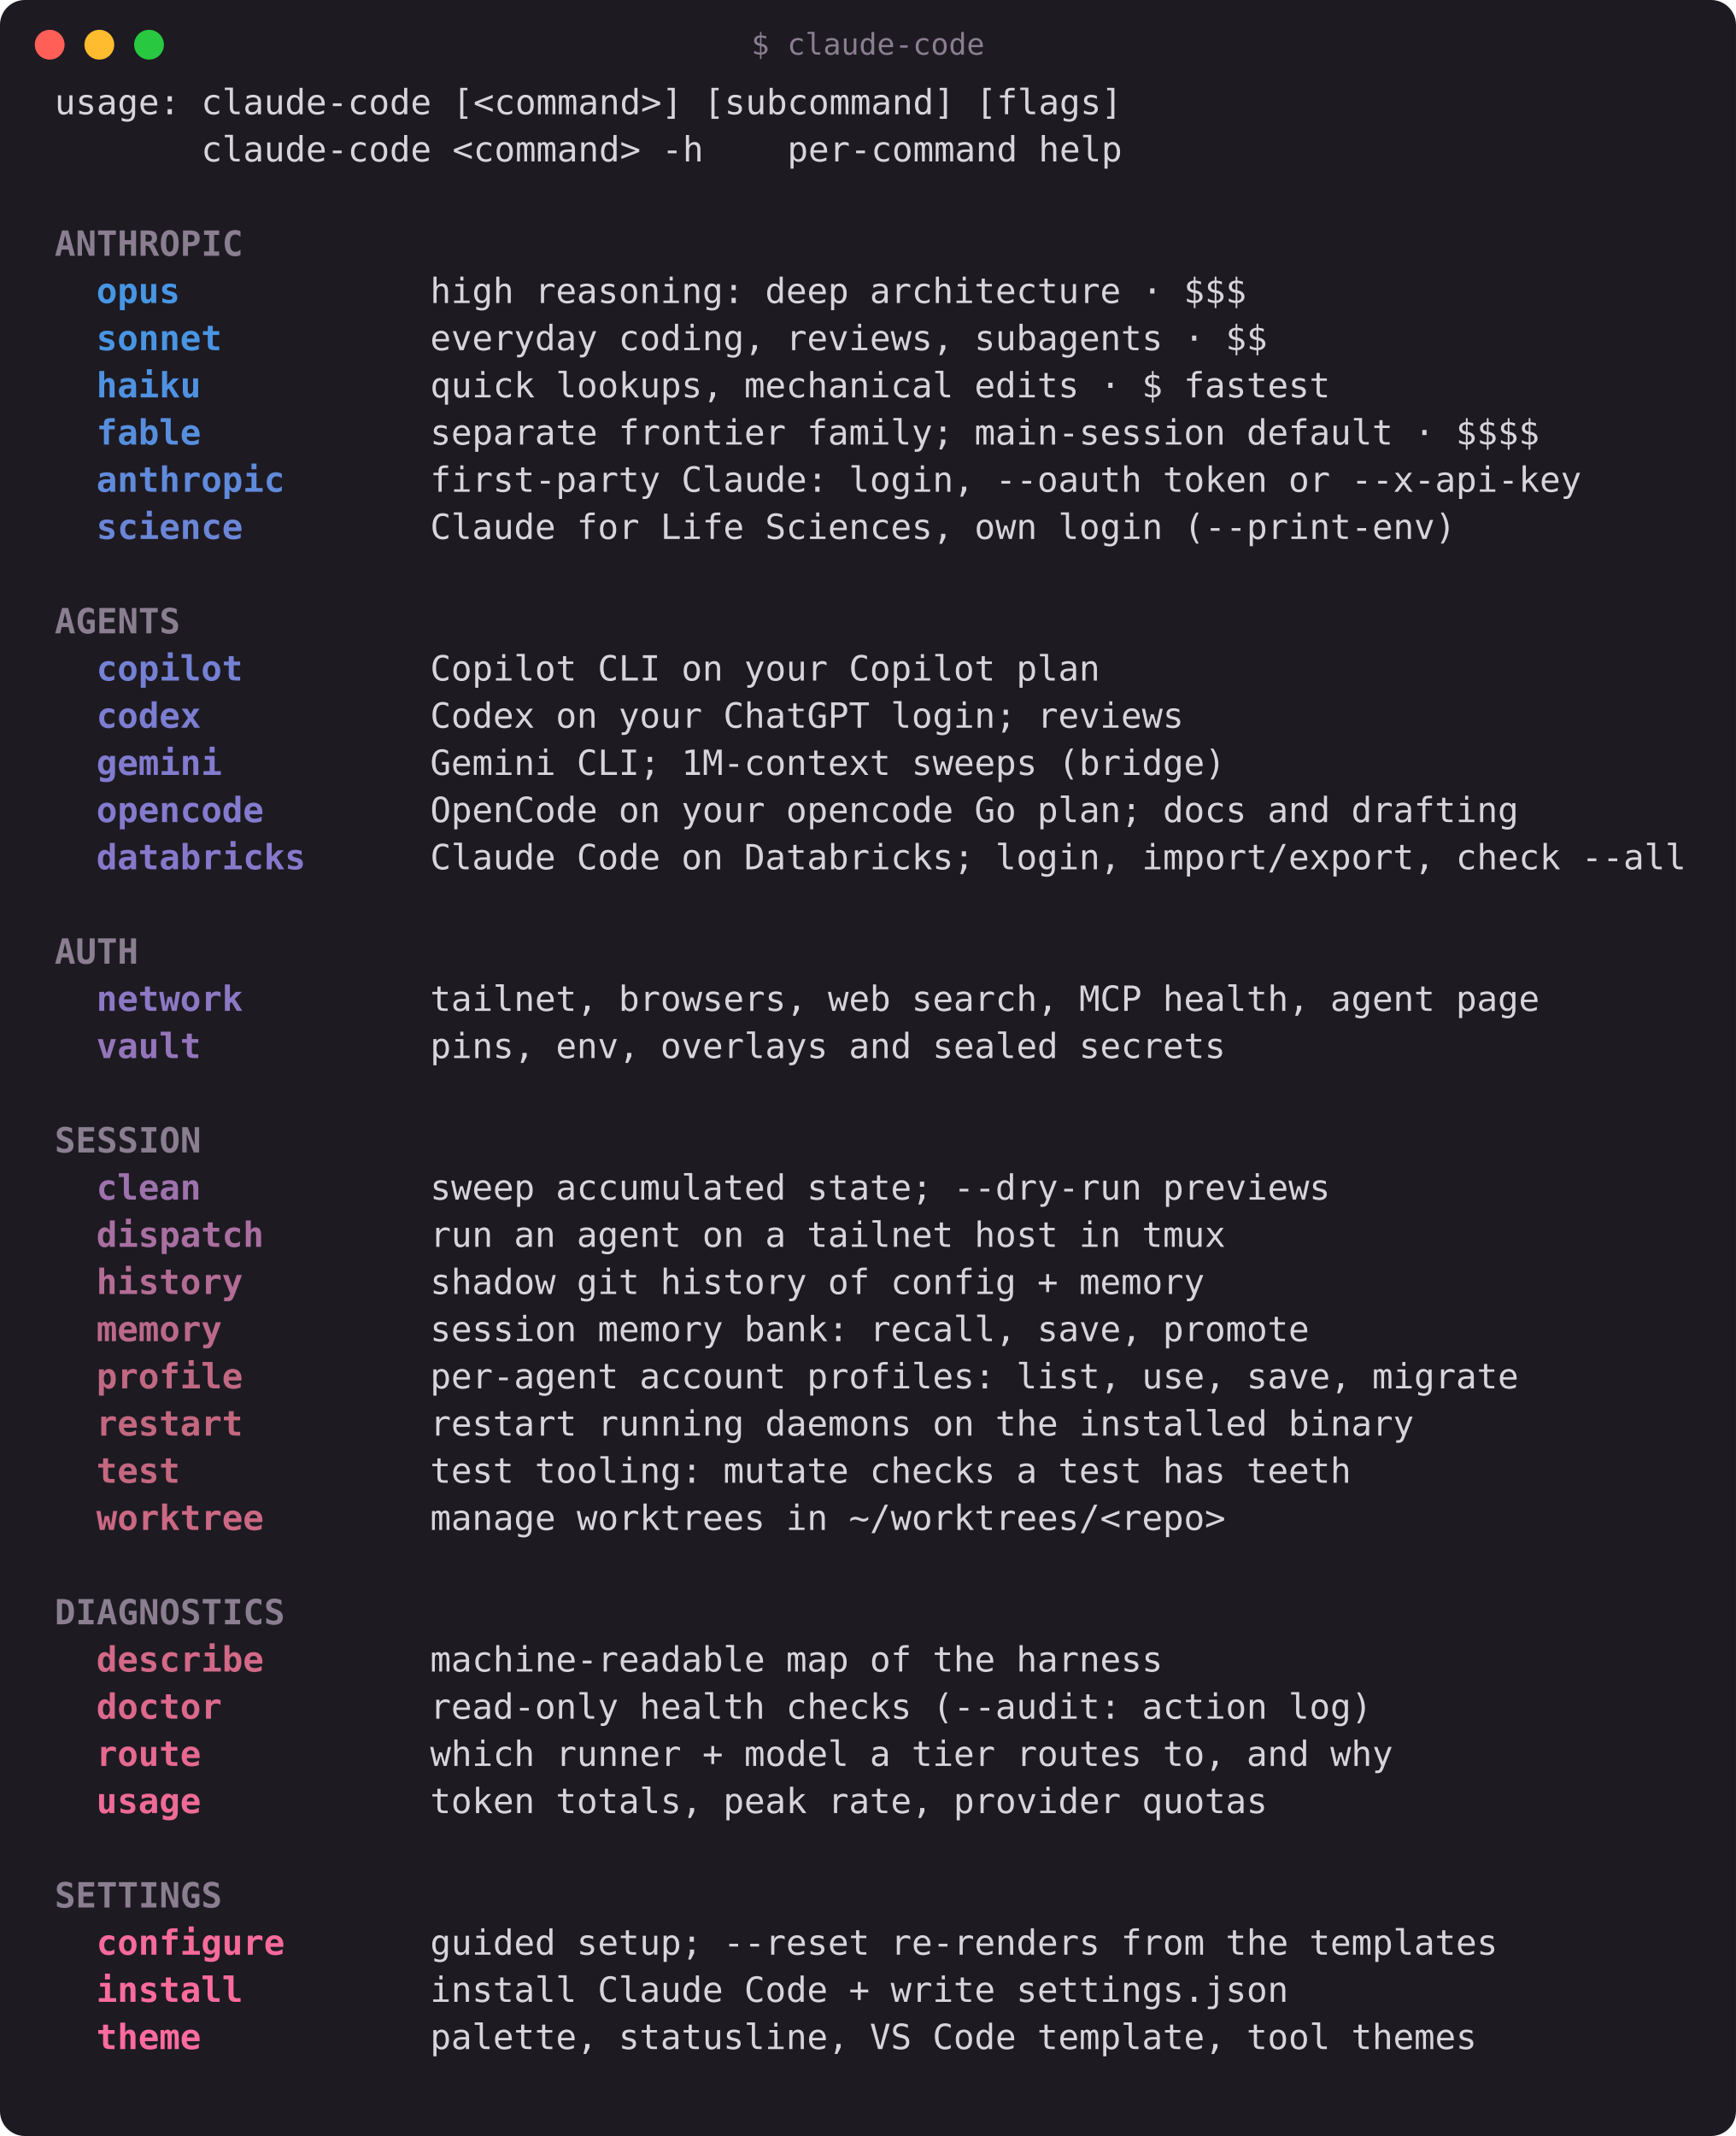
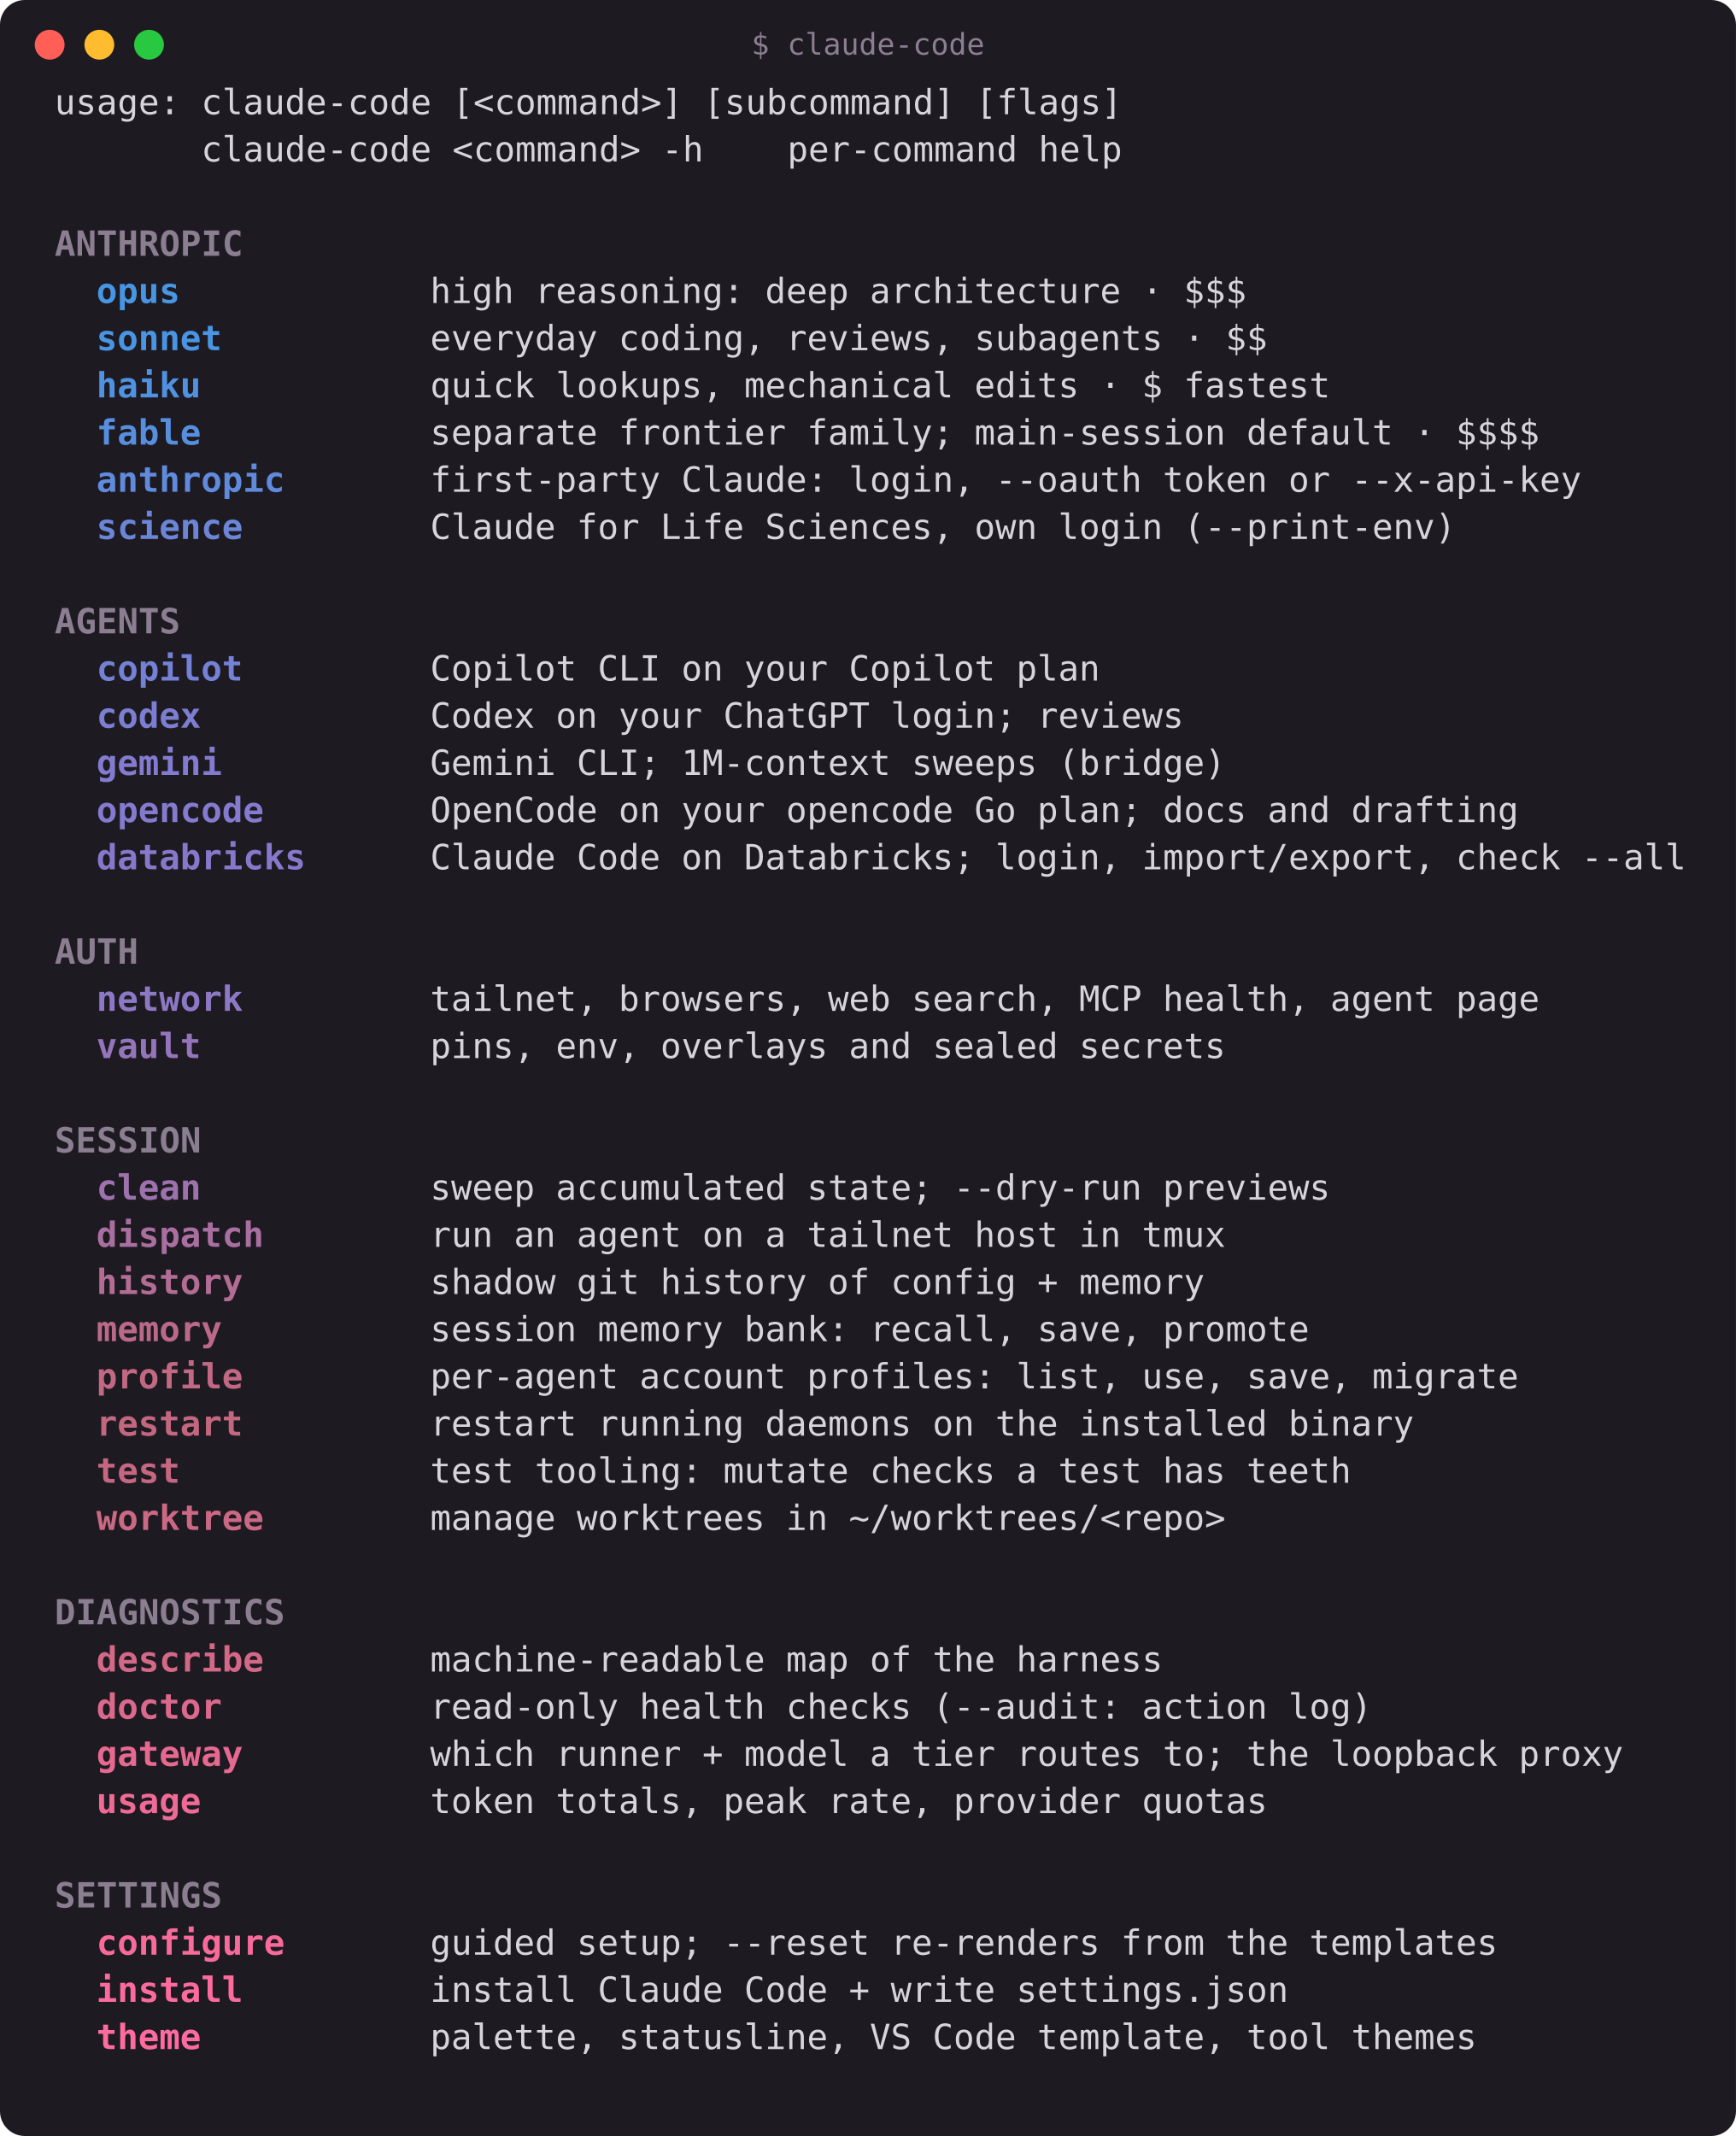
<svg xmlns="http://www.w3.org/2000/svg" width="699" height="860" viewBox="0 0 699 860" role="img" aria-label="claude-code help menu">
  <rect width="699" height="860" rx="10" fill="#1d1a22" />
  <circle cx="20" cy="18" r="6" fill="#ff5f57" />
  <circle cx="40" cy="18" r="6" fill="#febc2e" />
  <circle cx="60" cy="18" r="6" fill="#28c840" />
  <text x="349.5" y="22" fill="#8a7e90" font-family="ui-monospace,SFMono-Regular,Menlo,Consolas,monospace" font-size="12" text-anchor="middle">$ claude-code</text>
  <g font-family="ui-monospace,SFMono-Regular,Menlo,Consolas,monospace" font-size="14" xml:space="preserve">
    <text x="22.0" y="46" fill="#d7d4dc">usage: claude-code [&lt;command&gt;] [subcommand] [flags]</text>
    <text x="22.0" y="65" fill="#d7d4dc">       claude-code &lt;command&gt; -h    per-command help</text>
    <text x="22.0" y="103" fill="#8a7e90" font-weight="bold">ANTHROPIC</text>
    <text x="22.0" y="122" fill="#d7d4dc">  </text>
    <text x="38.8" y="122" fill="#4796e4" font-weight="bold">opus            </text>
    <text x="173.2" y="122" fill="#d7d4dc">high reasoning: deep architecture · $$$</text>
    <text x="22.0" y="141" fill="#d7d4dc">  </text>
    <text x="38.8" y="141" fill="#4995e3" font-weight="bold">sonnet          </text>
    <text x="173.2" y="141" fill="#d7d4dc">everyday coding, reviews, subagents · $$</text>
    <text x="22.0" y="160" fill="#d7d4dc">  </text>
    <text x="38.8" y="160" fill="#4f92e1" font-weight="bold">haiku           </text>
    <text x="173.2" y="160" fill="#d7d4dc">quick lookups, mechanical edits · $ fastest</text>
    <text x="22.0" y="179" fill="#d7d4dc">  </text>
    <text x="38.8" y="179" fill="#578fde" font-weight="bold">fable           </text>
    <text x="173.2" y="179" fill="#d7d4dc">separate frontier family; main-session default · $$$$</text>
    <text x="22.0" y="198" fill="#d7d4dc">  </text>
    <text x="38.8" y="198" fill="#608adb" font-weight="bold">anthropic       </text>
    <text x="173.2" y="198" fill="#d7d4dc">first-party Claude: login, --oauth token or --x-api-key</text>
    <text x="22.0" y="217" fill="#d7d4dc">  </text>
    <text x="38.8" y="217" fill="#6b86d7" font-weight="bold">science         </text>
    <text x="173.2" y="217" fill="#d7d4dc">Claude for Life Sciences, own login (--print-env)</text>
    <text x="22.0" y="255" fill="#8a7e90" font-weight="bold">AGENTS</text>
    <text x="22.0" y="274" fill="#d7d4dc">  </text>
    <text x="38.8" y="274" fill="#7481d4" font-weight="bold">copilot         </text>
    <text x="173.2" y="274" fill="#d7d4dc">Copilot CLI on your Copilot plan</text>
    <text x="22.0" y="293" fill="#d7d4dc">  </text>
    <text x="38.8" y="293" fill="#7c7ed1" font-weight="bold">codex           </text>
    <text x="173.2" y="293" fill="#d7d4dc">Codex on your ChatGPT login; reviews</text>
    <text x="22.0" y="312" fill="#d7d4dc">  </text>
    <text x="38.8" y="312" fill="#827bcf" font-weight="bold">gemini          </text>
    <text x="173.2" y="312" fill="#d7d4dc">Gemini CLI; 1M-context sweeps (bridge)</text>
    <text x="22.0" y="331" fill="#d7d4dc">  </text>
    <text x="38.8" y="331" fill="#847ace" font-weight="bold">opencode        </text>
    <text x="173.2" y="331" fill="#d7d4dc">OpenCode on your opencode Go plan; docs and drafting</text>
    <text x="22.0" y="350" fill="#d7d4dc">  </text>
    <text x="38.8" y="350" fill="#8679cb" font-weight="bold">databricks      </text>
    <text x="173.2" y="350" fill="#d7d4dc">Claude Code on Databricks; login, import/export, check --all</text>
    <text x="22.0" y="388" fill="#8a7e90" font-weight="bold">AUTH</text>
    <text x="22.0" y="407" fill="#d7d4dc">  </text>
    <text x="38.8" y="407" fill="#8c78c4" font-weight="bold">network         </text>
    <text x="173.2" y="407" fill="#d7d4dc">tailnet, browsers, web search, MCP health, agent page</text>
    <text x="22.0" y="426" fill="#d7d4dc">  </text>
    <text x="38.8" y="426" fill="#9475ba" font-weight="bold">vault           </text>
    <text x="173.2" y="426" fill="#d7d4dc">pins, env, overlays and sealed secrets</text>
    <text x="22.0" y="464" fill="#8a7e90" font-weight="bold">SESSION</text>
    <text x="22.0" y="483" fill="#d7d4dc">  </text>
    <text x="38.8" y="483" fill="#9e72ad" font-weight="bold">clean           </text>
    <text x="173.2" y="483" fill="#d7d4dc">sweep accumulated state; --dry-run previews</text>
    <text x="22.0" y="502" fill="#d7d4dc">  </text>
    <text x="38.8" y="502" fill="#a96fa0" font-weight="bold">dispatch        </text>
    <text x="173.2" y="502" fill="#d7d4dc">run an agent on a tailnet host in tmux</text>
    <text x="22.0" y="521" fill="#d7d4dc">  </text>
    <text x="38.8" y="521" fill="#b36c93" font-weight="bold">history         </text>
    <text x="173.2" y="521" fill="#d7d4dc">shadow git history of config + memory</text>
    <text x="22.0" y="540" fill="#d7d4dc">  </text>
    <text x="38.8" y="540" fill="#bb6989" font-weight="bold">memory          </text>
    <text x="173.2" y="540" fill="#d7d4dc">session memory bank: recall, save, promote</text>
    <text x="22.0" y="559" fill="#d7d4dc">  </text>
    <text x="38.8" y="559" fill="#c16882" font-weight="bold">profile         </text>
    <text x="173.2" y="559" fill="#d7d4dc">per-agent account profiles: list, use, save, migrate</text>
    <text x="22.0" y="578" fill="#d7d4dc">  </text>
    <text x="38.8" y="578" fill="#c3677f" font-weight="bold">restart         </text>
    <text x="173.2" y="578" fill="#d7d4dc">restart running daemons on the installed binary</text>
    <text x="22.0" y="597" fill="#d7d4dc">  </text>
    <text x="38.8" y="597" fill="#c56780" font-weight="bold">test            </text>
    <text x="173.2" y="597" fill="#d7d4dc">test tooling: mutate checks a test has teeth</text>
    <text x="22.0" y="616" fill="#d7d4dc">  </text>
    <text x="38.8" y="616" fill="#cb6883" font-weight="bold">worktree        </text>
    <text x="173.2" y="616" fill="#d7d4dc">manage worktrees in ~/worktrees/&lt;repo&gt;</text>
    <text x="22.0" y="654" fill="#8a7e90" font-weight="bold">DIAGNOSTICS</text>
    <text x="22.0" y="673" fill="#d7d4dc">  </text>
    <text x="38.8" y="673" fill="#d36887" font-weight="bold">describe        </text>
    <text x="173.2" y="673" fill="#d7d4dc">machine-readable map of the harness</text>
    <text x="22.0" y="692" fill="#d7d4dc">  </text>
    <text x="38.8" y="692" fill="#dc698c" font-weight="bold">doctor          </text>
    <text x="173.2" y="692" fill="#d7d4dc">read-only health checks (--audit: action log)</text>
    <text x="22.0" y="711" fill="#d7d4dc">  </text>
-     <text x="38.8" y="711" fill="#e66990" font-weight="bold">route           </text>
-     <text x="173.2" y="711" fill="#d7d4dc">which runner + model a tier routes to, and why</text>
+     <text x="38.8" y="711" fill="#e66990" font-weight="bold">gateway         </text>
+     <text x="173.2" y="711" fill="#d7d4dc">which runner + model a tier routes to; the loopback proxy</text>
    <text x="22.0" y="730" fill="#d7d4dc">  </text>
    <text x="38.8" y="730" fill="#ef6a95" font-weight="bold">usage           </text>
    <text x="173.2" y="730" fill="#d7d4dc">token totals, peak rate, provider quotas</text>
    <text x="22.0" y="768" fill="#8a7e90" font-weight="bold">SETTINGS</text>
    <text x="22.0" y="787" fill="#d7d4dc">  </text>
    <text x="38.8" y="787" fill="#f76a99" font-weight="bold">configure       </text>
    <text x="173.2" y="787" fill="#d7d4dc">guided setup; --reset re-renders from the templates</text>
    <text x="22.0" y="806" fill="#d7d4dc">  </text>
    <text x="38.8" y="806" fill="#fd6b9c" font-weight="bold">install         </text>
    <text x="173.2" y="806" fill="#d7d4dc">install Claude Code + write settings.json</text>
    <text x="22.0" y="825" fill="#d7d4dc">  </text>
    <text x="38.8" y="825" fill="#ff6b9d" font-weight="bold">theme           </text>
    <text x="173.2" y="825" fill="#d7d4dc">palette, statusline, VS Code template, tool themes</text>
  </g>
</svg>
